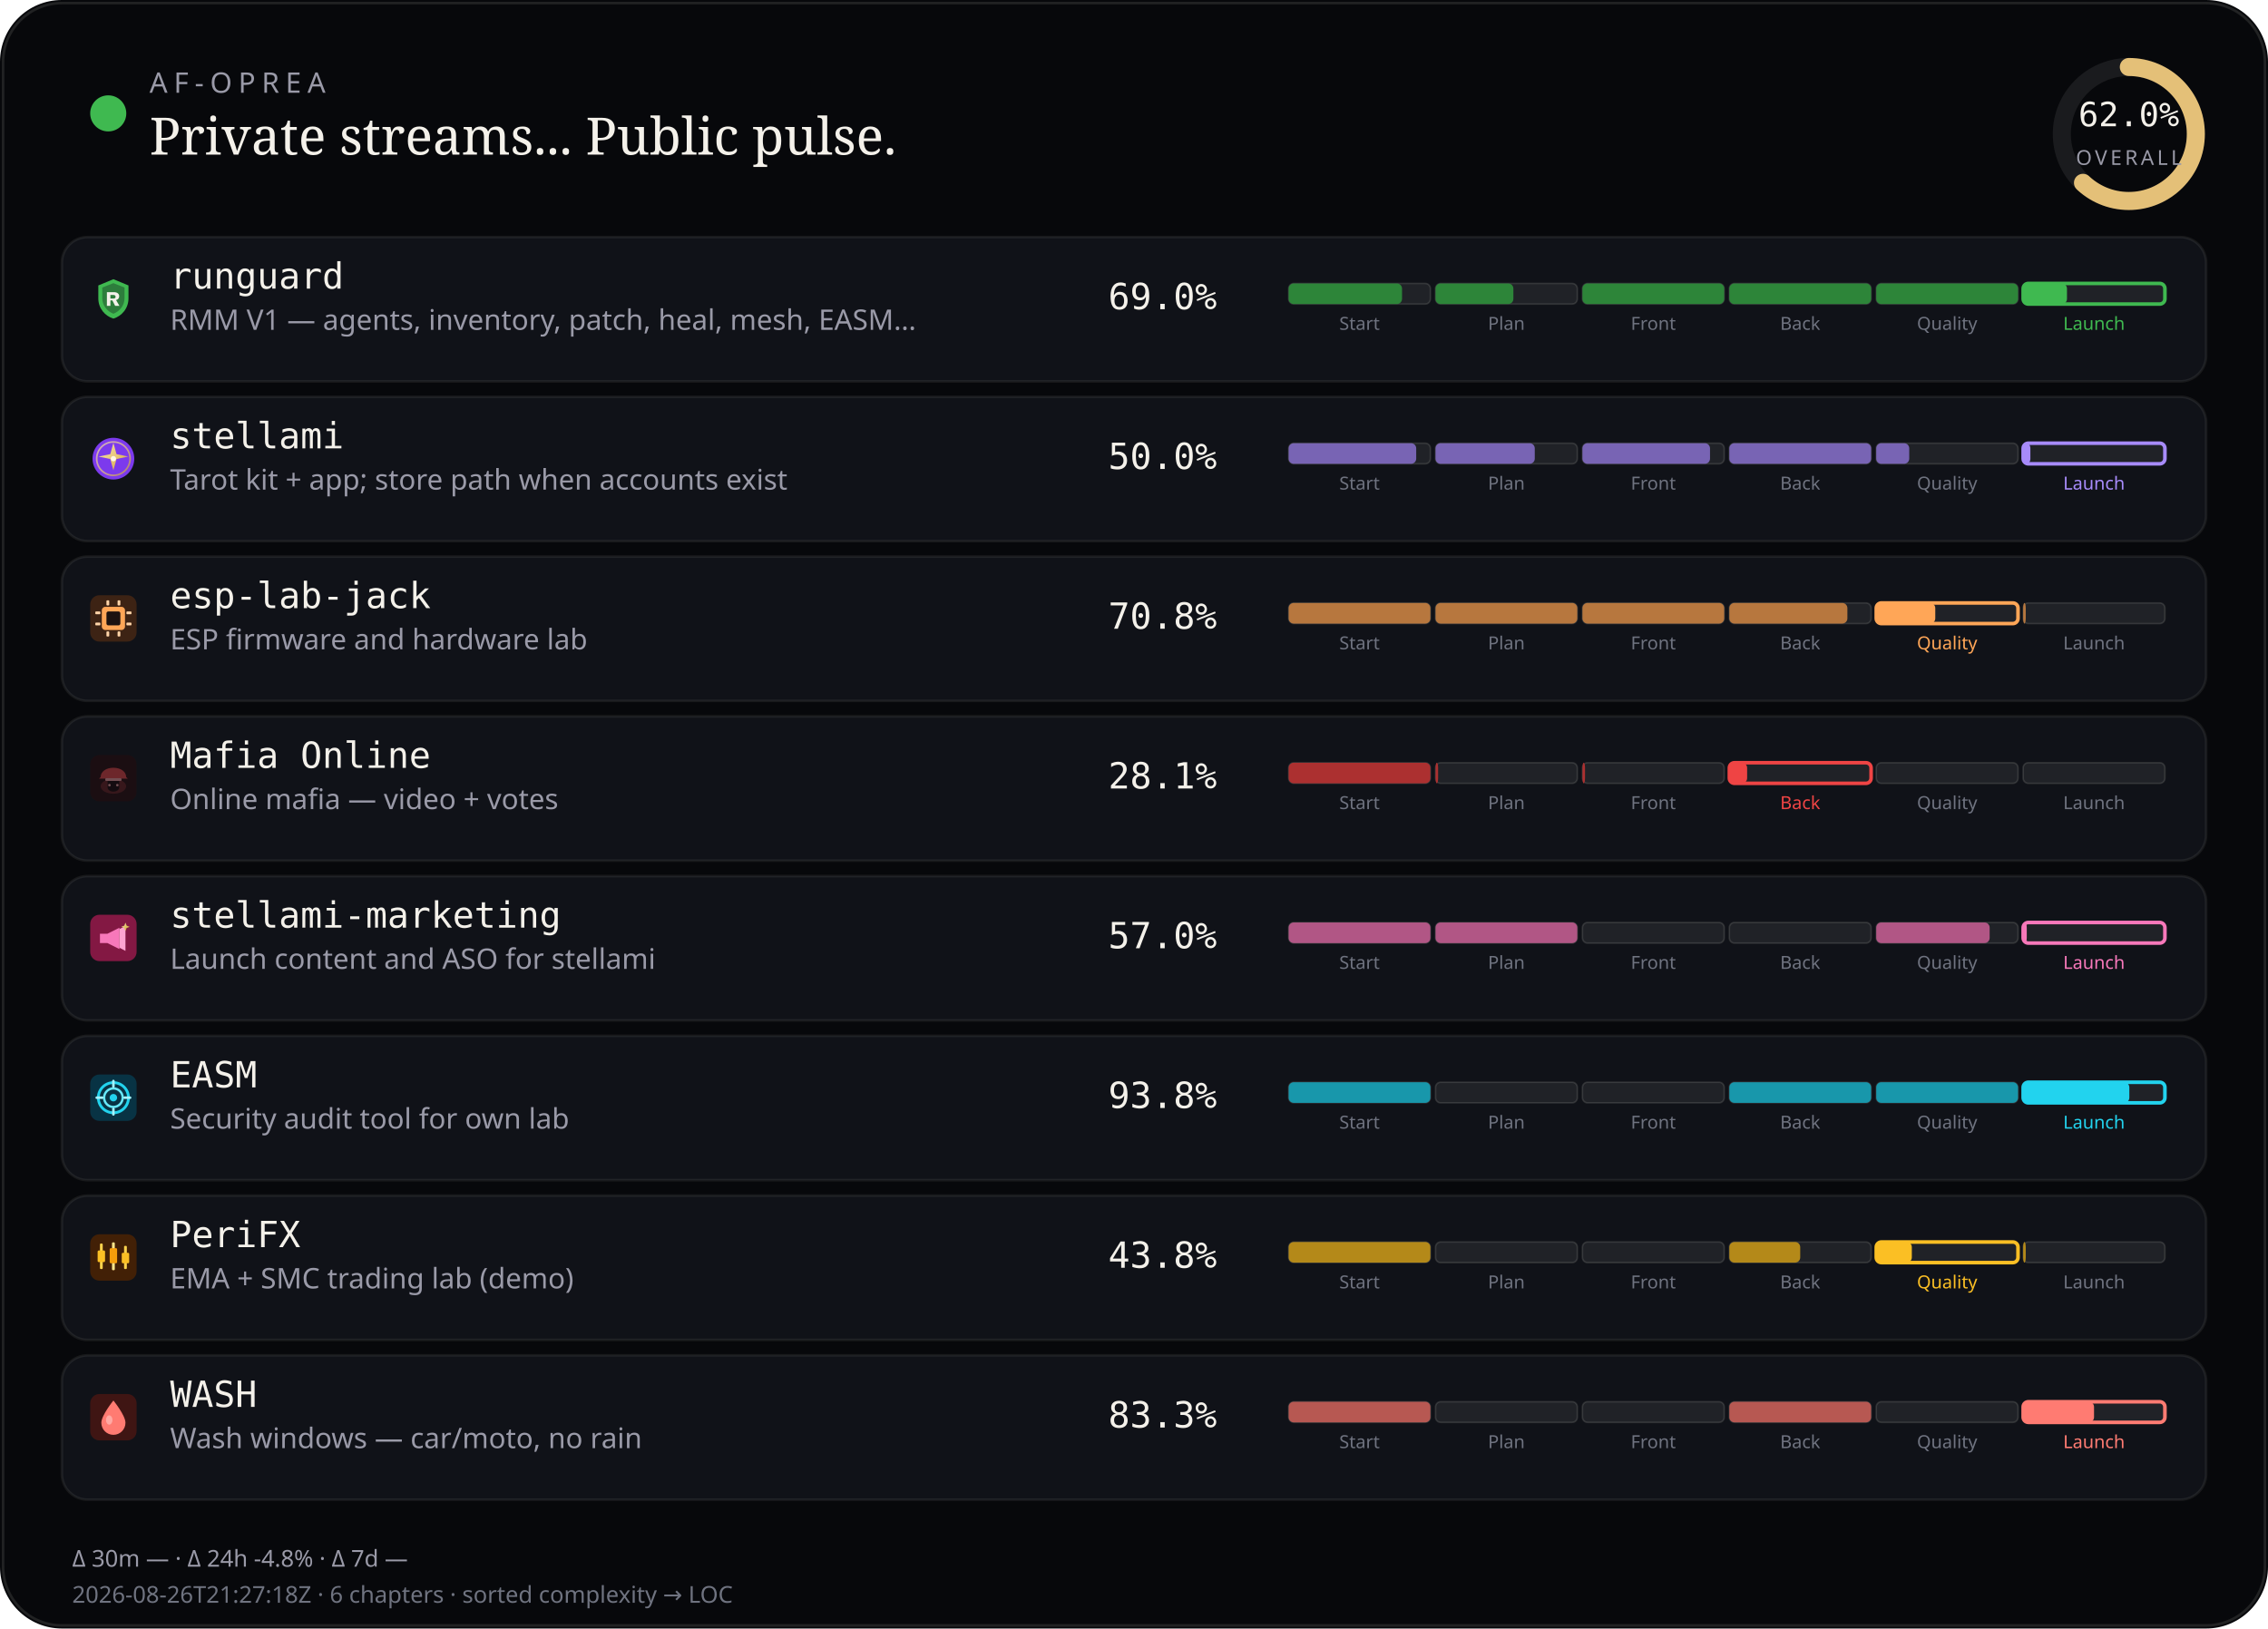
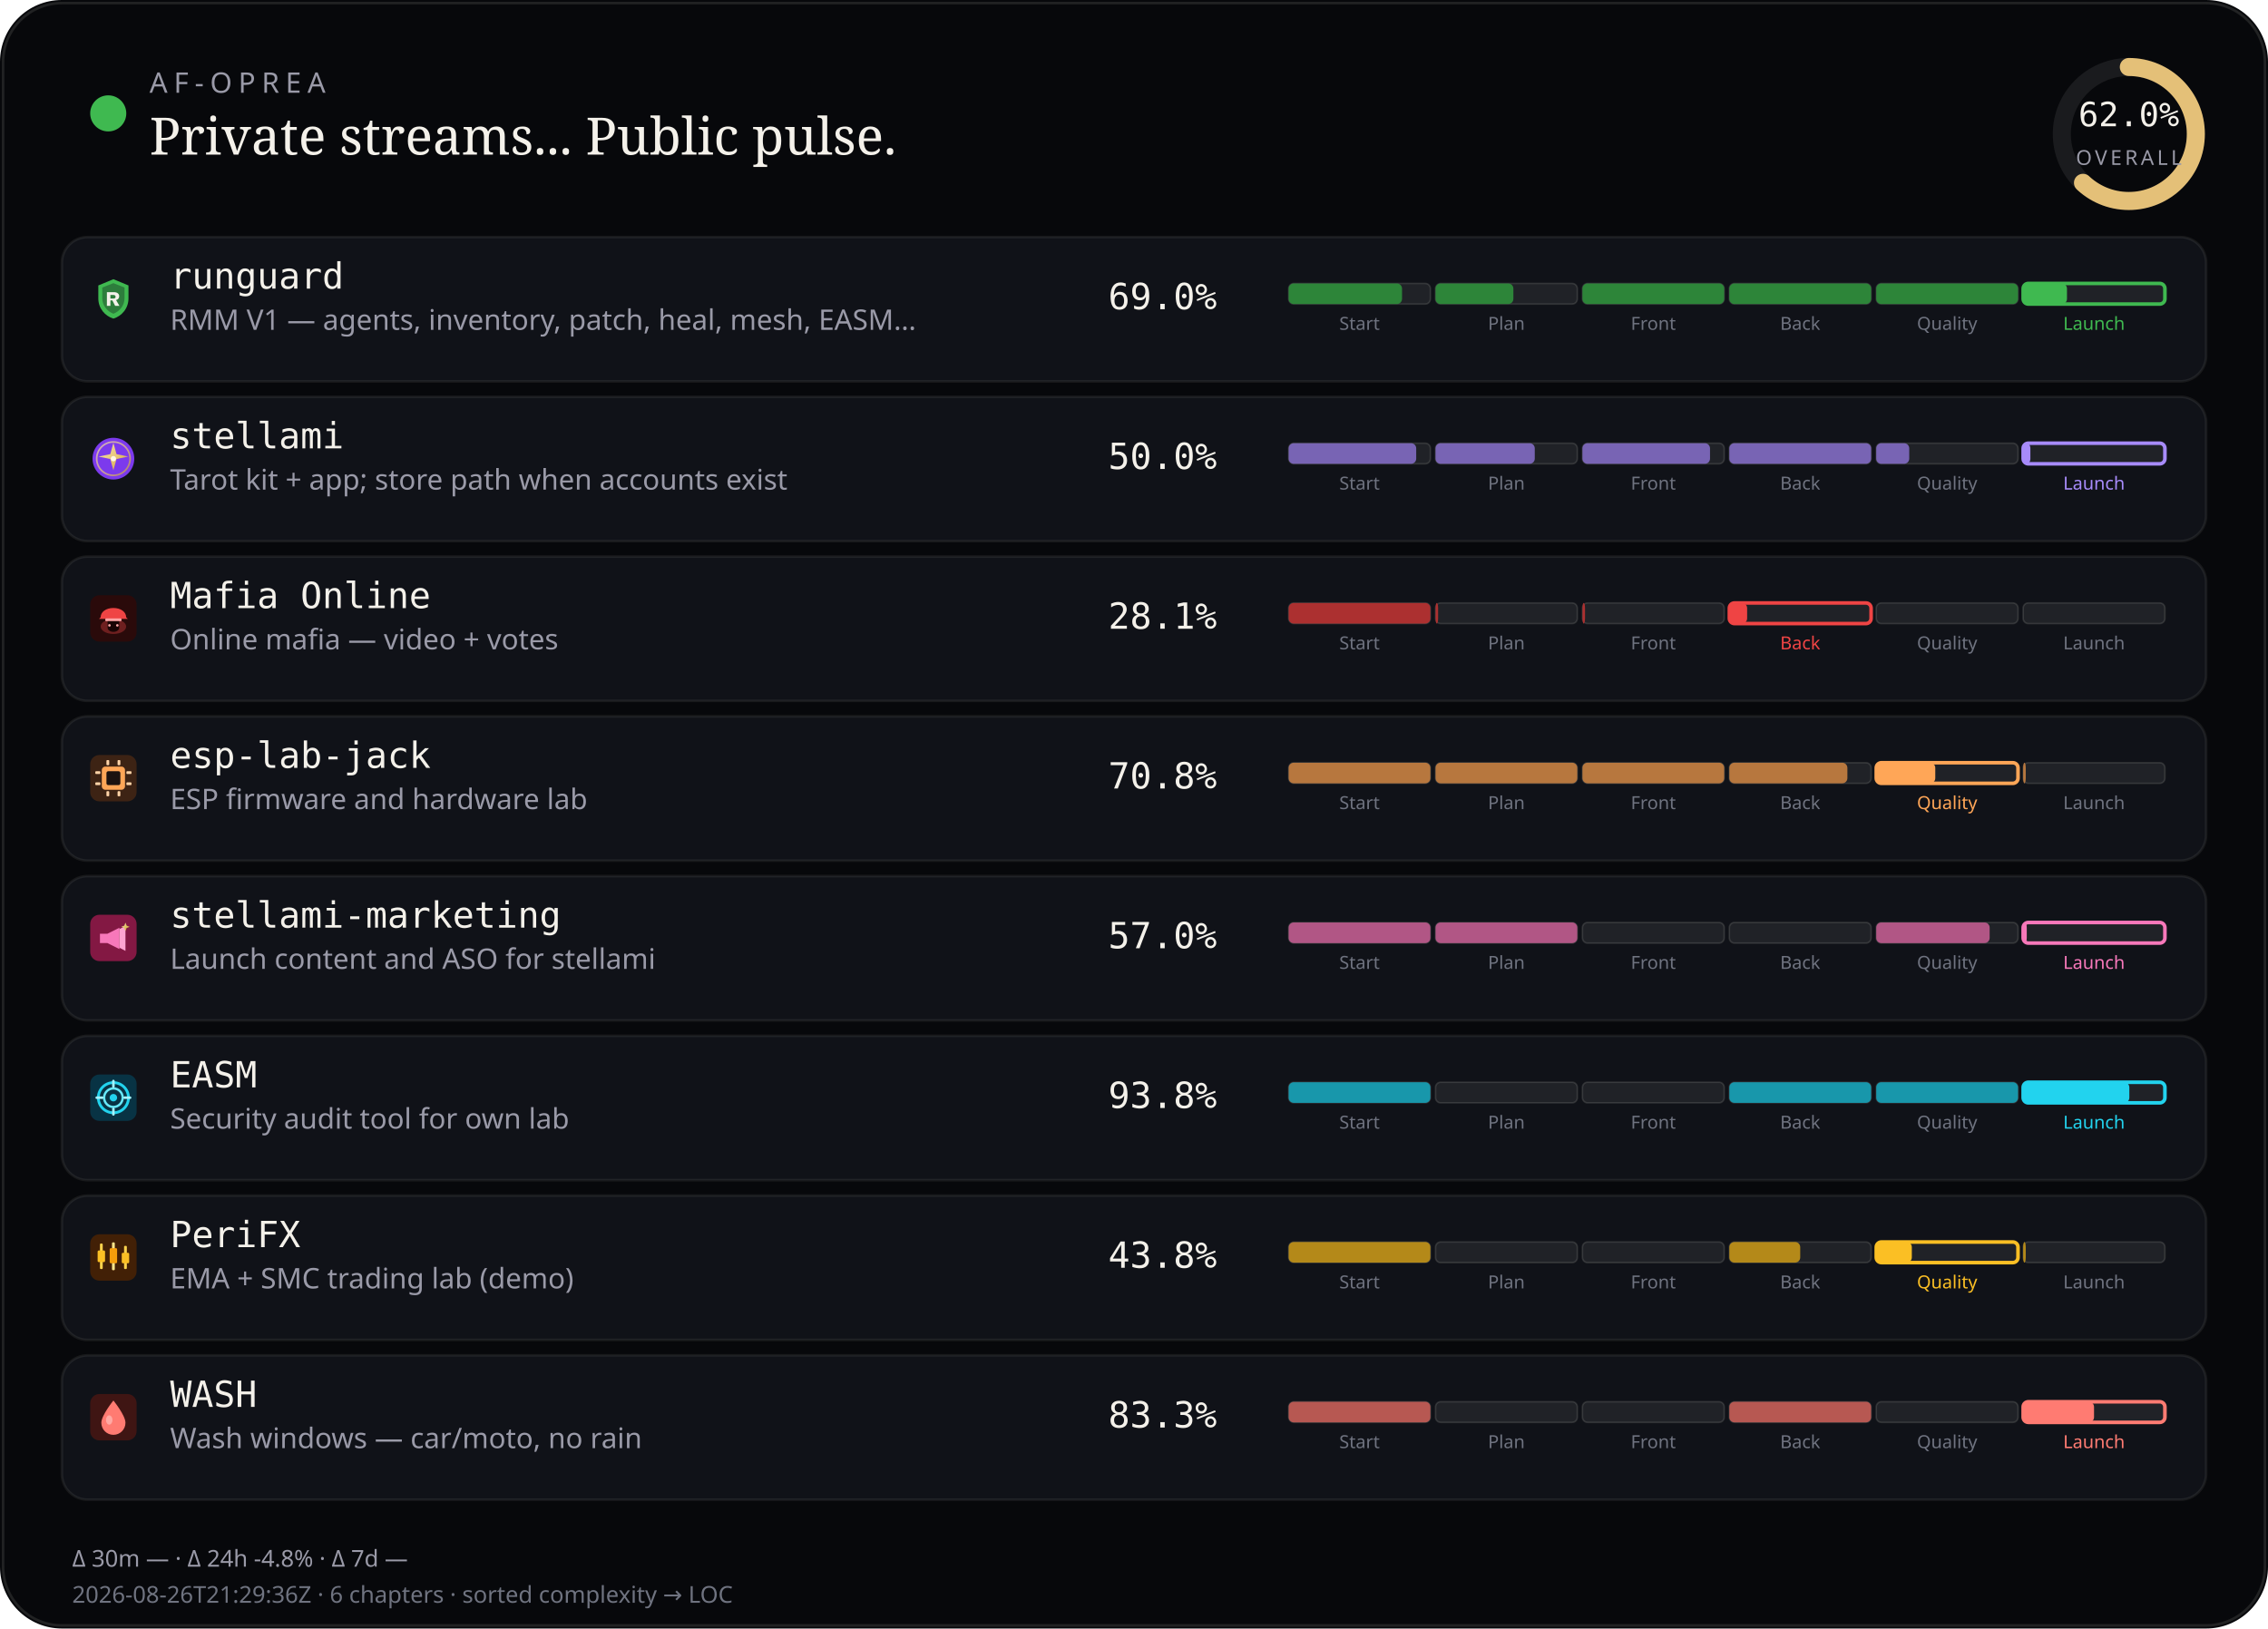
<svg xmlns="http://www.w3.org/2000/svg" viewBox="0 0 880 632" width="880" height="632" role="img" aria-label="AF-Oprea public work pulse">
  <rect width="880" height="632" rx="24" fill="#07080b" />
  <rect x="1.2" y="1.2" width="877.6" height="629.6" rx="22.8" fill="none" stroke="rgba(232,228,214,0.12)" />
  <circle cx="42" cy="44" r="7" fill="#3fb950" />
  <text x="58" y="36" fill="#9a9aa8" font-size="11" font-family="ui-sans-serif, system-ui, sans-serif" letter-spacing="2.4">AF-OPREA</text>
  <text x="58" y="60" fill="#f4f1ea" font-size="20" font-family="ui-serif, Georgia, serif">Private streams... Public pulse.</text>
  <g transform="translate(790,16)">
    <circle cx="36" cy="36" r="26" fill="none" stroke="rgba(255,255,255,0.08)" stroke-width="7" />
    <circle cx="36" cy="36" r="26" fill="none" stroke="#e4c078" stroke-width="7" stroke-linecap="round" stroke-dasharray="163.36" stroke-dashoffset="62.08" transform="rotate(-90 36 36)" />
    <text x="36" y="33" text-anchor="middle" fill="#f4f1ea" font-size="13" font-family="ui-monospace, monospace">62.0%</text>
    <text x="36" y="48" text-anchor="middle" fill="#9a9aa8" font-size="8" font-family="ui-sans-serif, system-ui, sans-serif" letter-spacing="1.2">OVERALL</text>
  </g>
  <rect x="24" y="92" width="832" height="56" rx="10" fill="#101218" stroke="rgba(232,228,214,0.08)" />
  <g id="stream_logo_runguard" class="stream_logo" data-stream="runguard" transform="translate(35.0,107.0) scale(0.9)" opacity="1.0">
    <path fill="#3fb950" d="M10 1.5 L16.5 4.2 V9.8 C16.5 14.1 13.6 17.4 10 18.5 C6.4 17.4 3.5 14.1 3.5 9.8 V4.2 Z" />
    <path fill="#0d1117" fill-opacity=".35" d="M10 3.2 L14.8 5.1 V9.7 C14.8 12.9 12.6 15.4 10 16.4 C7.4 15.4 5.2 12.9 5.2 9.7 V5.1 Z" />
    <path fill="#f4f1ea" d="M7.2 7.1h3.1c1.35 0 2.2.7 2.2 1.75 0 .85-.5 1.45-1.35 1.65L12.6 13h-1.85l-1.2-2.35H8.7V13H7.2V7.1zm1.5 1.2v1.55h1.35c.55 0 .9-.28.9-.75s-.35-.8-.9-.8H8.7z" />
  </g>
  <use class="stream_logo" data-stream="runguard" href="#stream_logo_runguard" x="35.0" y="107.0" width="18" height="18" opacity="0" />
  <text x="66" y="112" fill="#f4f1ea" font-size="14" font-family="ui-monospace, SFMono-Regular, monospace">runguard</text>
  <text x="66" y="128" fill="#9a9aa8" font-size="11" font-family="ui-sans-serif, system-ui, sans-serif">RMM V1 — agents, inventory, patch, heal, mesh, EASM…</text>
  <text x="430" y="120" fill="#f4f1ea" font-size="14" font-family="ui-monospace, SFMono-Regular, monospace">69.0%</text>
  <rect x="500.0" y="110.0" width="55.0" height="8.0" rx="2" fill="rgba(255,255,255,0.07)" stroke="rgba(232,228,214,0.14)" stroke-width="0.6" />
  <rect x="500.0" y="110.0" width="44.0" height="8.0" rx="2" fill="#2d8539" />
  <text x="527.5" y="128.0" text-anchor="middle" fill="#6f7380" font-size="7" font-family="ui-sans-serif, system-ui, sans-serif">Start</text>
  <rect x="557.0" y="110.0" width="55.0" height="8.0" rx="2" fill="rgba(255,255,255,0.07)" stroke="rgba(232,228,214,0.14)" stroke-width="0.6" />
  <rect x="557.0" y="110.0" width="30.2" height="8.0" rx="2" fill="#2d8539" />
  <text x="584.5" y="128.0" text-anchor="middle" fill="#6f7380" font-size="7" font-family="ui-sans-serif, system-ui, sans-serif">Plan</text>
  <rect x="614.0" y="110.0" width="55.0" height="8.0" rx="2" fill="rgba(255,255,255,0.07)" stroke="rgba(232,228,214,0.14)" stroke-width="0.6" />
  <rect x="614.0" y="110.0" width="55.0" height="8.0" rx="2" fill="#2d8539" />
  <text x="641.5" y="128.0" text-anchor="middle" fill="#6f7380" font-size="7" font-family="ui-sans-serif, system-ui, sans-serif">Front</text>
  <rect x="671.0" y="110.0" width="55.0" height="8.0" rx="2" fill="rgba(255,255,255,0.07)" stroke="rgba(232,228,214,0.14)" stroke-width="0.6" />
  <rect x="671.0" y="110.0" width="55.0" height="8.0" rx="2" fill="#2d8539" />
  <text x="698.5" y="128.0" text-anchor="middle" fill="#6f7380" font-size="7" font-family="ui-sans-serif, system-ui, sans-serif">Back</text>
  <rect x="728.0" y="110.0" width="55.0" height="8.0" rx="2" fill="rgba(255,255,255,0.07)" stroke="rgba(232,228,214,0.14)" stroke-width="0.6" />
  <rect x="728.0" y="110.0" width="55.0" height="8.0" rx="2" fill="#2d8539" />
  <text x="755.5" y="128.0" text-anchor="middle" fill="#6f7380" font-size="7" font-family="ui-sans-serif, system-ui, sans-serif">Quality</text>
  <rect x="785.0" y="110.0" width="55.0" height="8.0" rx="2" fill="rgba(255,255,255,0.07)" stroke="#3fb950" stroke-width="1.4" />
  <rect x="785.0" y="110.0" width="17.0" height="8.0" rx="2" fill="#3fb950" />
  <text x="812.5" y="128.0" text-anchor="middle" fill="#3fb950" font-size="7" font-family="ui-sans-serif, system-ui, sans-serif">Launch</text>
  <rect x="24" y="154" width="832" height="56" rx="10" fill="#101218" stroke="rgba(232,228,214,0.08)" />
  <g id="stream_logo_stellami" class="stream_logo" data-stream="stellami" transform="translate(35.0,169.0) scale(0.9)" opacity="1.0">
    <defs>
      <linearGradient id="stream_logo_stellami-stellami-gold" x1="0%" y1="0%" x2="100%" y2="100%">
        <stop offset="0%" stop-color="#f5e6a8" />
        <stop offset="55%" stop-color="#e8c57a" />
        <stop offset="100%" stop-color="#c9a227" />
      </linearGradient>
    </defs>
    <circle cx="10" cy="10" r="9" fill="#7c3aed" />
    <circle cx="10" cy="10" r="7.2" fill="none" stroke="url(#stream_logo_stellami-stellami-gold)" stroke-width="0.7" opacity=".7" />
    <path fill="url(#stream_logo_stellami-stellami-gold)" d="M10 3.2 L11.35 8.05 L16.4 9.1 L11.35 10.15 L10 15 L8.65 10.15 L3.6 9.1 L8.65 8.05 Z" />
    <circle cx="10" cy="10" r="1.15" fill="#fff8e8" />
  </g>
  <use class="stream_logo" data-stream="stellami" href="#stream_logo_stellami" x="35.0" y="169.0" width="18" height="18" opacity="0" />
  <text x="66" y="174" fill="#f4f1ea" font-size="14" font-family="ui-monospace, SFMono-Regular, monospace">stellami</text>
  <text x="66" y="190" fill="#9a9aa8" font-size="11" font-family="ui-sans-serif, system-ui, sans-serif">Tarot kit + app; store path when accounts exist</text>
  <text x="430" y="182" fill="#f4f1ea" font-size="14" font-family="ui-monospace, SFMono-Regular, monospace">50.0%</text>
  <rect x="500.0" y="172.0" width="55.0" height="8.0" rx="2" fill="rgba(255,255,255,0.07)" stroke="rgba(232,228,214,0.14)" stroke-width="0.6" />
  <rect x="500.0" y="172.0" width="49.5" height="8.0" rx="2" fill="#7864b4" />
  <text x="527.5" y="190.0" text-anchor="middle" fill="#6f7380" font-size="7" font-family="ui-sans-serif, system-ui, sans-serif">Start</text>
  <rect x="557.0" y="172.0" width="55.0" height="8.0" rx="2" fill="rgba(255,255,255,0.07)" stroke="rgba(232,228,214,0.14)" stroke-width="0.6" />
  <rect x="557.0" y="172.0" width="38.5" height="8.0" rx="2" fill="#7864b4" />
  <text x="584.5" y="190.0" text-anchor="middle" fill="#6f7380" font-size="7" font-family="ui-sans-serif, system-ui, sans-serif">Plan</text>
  <rect x="614.0" y="172.0" width="55.0" height="8.0" rx="2" fill="rgba(255,255,255,0.07)" stroke="rgba(232,228,214,0.14)" stroke-width="0.6" />
  <rect x="614.0" y="172.0" width="49.5" height="8.0" rx="2" fill="#7864b4" />
  <text x="641.5" y="190.0" text-anchor="middle" fill="#6f7380" font-size="7" font-family="ui-sans-serif, system-ui, sans-serif">Front</text>
  <rect x="671.0" y="172.0" width="55.0" height="8.0" rx="2" fill="rgba(255,255,255,0.07)" stroke="rgba(232,228,214,0.14)" stroke-width="0.6" />
  <rect x="671.0" y="172.0" width="55.0" height="8.0" rx="2" fill="#7864b4" />
  <text x="698.5" y="190.0" text-anchor="middle" fill="#6f7380" font-size="7" font-family="ui-sans-serif, system-ui, sans-serif">Back</text>
  <rect x="728.0" y="172.0" width="55.0" height="8.0" rx="2" fill="rgba(255,255,255,0.07)" stroke="rgba(232,228,214,0.14)" stroke-width="0.6" />
  <rect x="728.0" y="172.0" width="12.8" height="8.0" rx="2" fill="#7864b4" />
  <text x="755.5" y="190.0" text-anchor="middle" fill="#6f7380" font-size="7" font-family="ui-sans-serif, system-ui, sans-serif">Quality</text>
  <rect x="785.0" y="172.0" width="55.0" height="8.0" rx="2" fill="rgba(255,255,255,0.07)" stroke="#a78bfa" stroke-width="1.4" />
  <rect x="785.0" y="172.0" width="2.8" height="8.0" rx="2" fill="#a78bfa" />
  <text x="812.5" y="190.0" text-anchor="middle" fill="#a78bfa" font-size="7" font-family="ui-sans-serif, system-ui, sans-serif">Launch</text>
  <rect x="24" y="216" width="832" height="56" rx="10" fill="#101218" stroke="rgba(232,228,214,0.08)" />
-   <g id="stream_logo_esp-lab-jack" class="stream_logo" data-stream="esp-lab-jack" transform="translate(35.0,231.0) scale(0.9)" opacity="1.0">
+   <g id="stream_logo_mafia-online" class="stream_logo" data-stream="mafia-online" transform="translate(35.0,231.0) scale(0.9)" opacity="1.0">
+     <rect width="20" height="20" rx="4" fill="#2a0a0a" />
+     <ellipse cx="10" cy="13.5" rx="5.5" ry="3.2" fill="#ef4444" opacity=".35" />
+     <path fill="#ef4444" d="M4.5 9.5 C4.5 7.2 6.8 5.5 10 5.5 S15.5 7.2 15.5 9.5 L16.2 10.2 H3.8 Z" />
+     <rect x="6.5" y="10" width="7" height="1.2" rx="0.4" fill="#fca5a5" />
+     <path fill="#1a0505" d="M7.5 11.2 h5 v2.8 c0 1-1.1 1.8-2.5 1.8 s-2.5-.8-2.5-1.8 v-2.8z" />
+     <circle cx="8.3" cy="13" r="0.55" fill="#fca5a5" />
+     <circle cx="11.7" cy="13" r="0.55" fill="#fca5a5" />
+   </g>
+   <use class="stream_logo" data-stream="mafia-online" href="#stream_logo_mafia-online" x="35.0" y="231.0" width="18" height="18" opacity="0" />
+   <text x="66" y="236" fill="#f4f1ea" font-size="14" font-family="ui-monospace, SFMono-Regular, monospace">Mafia Online</text>
+   <text x="66" y="252" fill="#9a9aa8" font-size="11" font-family="ui-sans-serif, system-ui, sans-serif">Online mafia — video + votes</text>
+   <text x="430" y="244" fill="#f4f1ea" font-size="14" font-family="ui-monospace, SFMono-Regular, monospace">28.1%</text>
+   <rect x="500.0" y="234.0" width="55.0" height="8.0" rx="2" fill="rgba(255,255,255,0.07)" stroke="rgba(232,228,214,0.14)" stroke-width="0.6" />
+   <rect x="500.0" y="234.0" width="55.0" height="8.0" rx="2" fill="#ac3030" />
+   <text x="527.5" y="252.0" text-anchor="middle" fill="#6f7380" font-size="7" font-family="ui-sans-serif, system-ui, sans-serif">Start</text>
+   <rect x="557.0" y="234.0" width="55.0" height="8.0" rx="2" fill="rgba(255,255,255,0.07)" stroke="rgba(232,228,214,0.14)" stroke-width="0.6" />
+   <rect x="557.0" y="234.0" width="1.0" height="8.0" rx="2" fill="#ac3030" />
+   <text x="584.5" y="252.0" text-anchor="middle" fill="#6f7380" font-size="7" font-family="ui-sans-serif, system-ui, sans-serif">Plan</text>
+   <rect x="614.0" y="234.0" width="55.0" height="8.0" rx="2" fill="rgba(255,255,255,0.07)" stroke="rgba(232,228,214,0.14)" stroke-width="0.6" />
+   <rect x="614.0" y="234.0" width="1.0" height="8.0" rx="2" fill="#ac3030" />
+   <text x="641.5" y="252.0" text-anchor="middle" fill="#6f7380" font-size="7" font-family="ui-sans-serif, system-ui, sans-serif">Front</text>
+   <rect x="671.0" y="234.0" width="55.0" height="8.0" rx="2" fill="rgba(255,255,255,0.07)" stroke="#ef4444" stroke-width="1.4" />
+   <rect x="671.0" y="234.0" width="6.9" height="8.0" rx="2" fill="#ef4444" />
+   <text x="698.5" y="252.0" text-anchor="middle" fill="#ef4444" font-size="7" font-family="ui-sans-serif, system-ui, sans-serif">Back</text>
+   <rect x="728.0" y="234.0" width="55.0" height="8.0" rx="2" fill="rgba(255,255,255,0.07)" stroke="rgba(232,228,214,0.14)" stroke-width="0.6" />
+   <text x="755.5" y="252.0" text-anchor="middle" fill="#6f7380" font-size="7" font-family="ui-sans-serif, system-ui, sans-serif">Quality</text>
+   <rect x="785.0" y="234.0" width="55.0" height="8.0" rx="2" fill="rgba(255,255,255,0.07)" stroke="rgba(232,228,214,0.14)" stroke-width="0.6" />
+   <text x="812.5" y="252.0" text-anchor="middle" fill="#6f7380" font-size="7" font-family="ui-sans-serif, system-ui, sans-serif">Launch</text>
+   <rect x="24" y="278" width="832" height="56" rx="10" fill="#101218" stroke="rgba(232,228,214,0.08)" />
+   <g id="stream_logo_esp-lab-jack" class="stream_logo" data-stream="esp-lab-jack" transform="translate(35.0,293.0) scale(0.9)" opacity="1.0">
    <rect width="20" height="20" rx="4" fill="#3d2314" />
    <rect x="5" y="5" width="10" height="10" rx="1.5" fill="#ffa657" />
    <rect x="7" y="7" width="6" height="6" rx="0.8" fill="#1c1210" />
    <rect x="2.2" y="7" width="2.2" height="1.2" rx="0.3" fill="#ffd4a8" />
    <rect x="2.2" y="11.8" width="2.2" height="1.2" rx="0.3" fill="#ffd4a8" />
    <rect x="15.6" y="7" width="2.2" height="1.2" rx="0.3" fill="#ffd4a8" />
    <rect x="15.6" y="11.8" width="2.2" height="1.2" rx="0.3" fill="#ffd4a8" />
    <rect x="7" y="2.2" width="1.2" height="2.2" rx="0.3" fill="#ffd4a8" />
    <rect x="11.8" y="2.2" width="1.2" height="2.2" rx="0.3" fill="#ffd4a8" />
    <rect x="7" y="15.6" width="1.2" height="2.2" rx="0.3" fill="#ffd4a8" />
    <rect x="11.8" y="15.6" width="1.2" height="2.2" rx="0.3" fill="#ffd4a8" />
  </g>
-   <use class="stream_logo" data-stream="esp-lab-jack" href="#stream_logo_esp-lab-jack" x="35.0" y="231.0" width="18" height="18" opacity="0" />
-   <text x="66" y="236" fill="#f4f1ea" font-size="14" font-family="ui-monospace, SFMono-Regular, monospace">esp-lab-jack</text>
-   <text x="66" y="252" fill="#9a9aa8" font-size="11" font-family="ui-sans-serif, system-ui, sans-serif">ESP firmware and hardware lab</text>
-   <text x="430" y="244" fill="#f4f1ea" font-size="14" font-family="ui-monospace, SFMono-Regular, monospace">70.8%</text>
-   <rect x="500.0" y="234.0" width="55.0" height="8.0" rx="2" fill="rgba(255,255,255,0.07)" stroke="rgba(232,228,214,0.14)" stroke-width="0.6" />
-   <rect x="500.0" y="234.0" width="55.0" height="8.0" rx="2" fill="#b7773e" />
-   <text x="527.5" y="252.0" text-anchor="middle" fill="#6f7380" font-size="7" font-family="ui-sans-serif, system-ui, sans-serif">Start</text>
-   <rect x="557.0" y="234.0" width="55.0" height="8.0" rx="2" fill="rgba(255,255,255,0.07)" stroke="rgba(232,228,214,0.14)" stroke-width="0.6" />
-   <rect x="557.0" y="234.0" width="55.0" height="8.0" rx="2" fill="#b7773e" />
-   <text x="584.5" y="252.0" text-anchor="middle" fill="#6f7380" font-size="7" font-family="ui-sans-serif, system-ui, sans-serif">Plan</text>
-   <rect x="614.0" y="234.0" width="55.0" height="8.0" rx="2" fill="rgba(255,255,255,0.07)" stroke="rgba(232,228,214,0.14)" stroke-width="0.6" />
-   <rect x="614.0" y="234.0" width="55.0" height="8.0" rx="2" fill="#b7773e" />
-   <text x="641.5" y="252.0" text-anchor="middle" fill="#6f7380" font-size="7" font-family="ui-sans-serif, system-ui, sans-serif">Front</text>
-   <rect x="671.0" y="234.0" width="55.0" height="8.0" rx="2" fill="rgba(255,255,255,0.07)" stroke="rgba(232,228,214,0.14)" stroke-width="0.6" />
-   <rect x="671.0" y="234.0" width="45.8" height="8.0" rx="2" fill="#b7773e" />
-   <text x="698.5" y="252.0" text-anchor="middle" fill="#6f7380" font-size="7" font-family="ui-sans-serif, system-ui, sans-serif">Back</text>
-   <rect x="728.0" y="234.0" width="55.0" height="8.0" rx="2" fill="rgba(255,255,255,0.07)" stroke="#ffa657" stroke-width="1.4" />
-   <rect x="728.0" y="234.0" width="22.9" height="8.0" rx="2" fill="#ffa657" />
-   <text x="755.5" y="252.0" text-anchor="middle" fill="#ffa657" font-size="7" font-family="ui-sans-serif, system-ui, sans-serif">Quality</text>
-   <rect x="785.0" y="234.0" width="55.0" height="8.0" rx="2" fill="rgba(255,255,255,0.07)" stroke="rgba(232,228,214,0.14)" stroke-width="0.6" />
-   <rect x="785.0" y="234.0" width="1.0" height="8.0" rx="2" fill="#b7773e" />
-   <text x="812.5" y="252.0" text-anchor="middle" fill="#6f7380" font-size="7" font-family="ui-sans-serif, system-ui, sans-serif">Launch</text>
-   <rect x="24" y="278" width="832" height="56" rx="10" fill="#101218" stroke="rgba(232,228,214,0.08)" />
-   <g id="stream_logo_mafia-online" class="stream_logo" data-stream="mafia-online" transform="translate(35.0,293.0) scale(0.9)" opacity="0.42">
-     <rect width="20" height="20" rx="4" fill="#2a0a0a" />
-     <ellipse cx="10" cy="13.5" rx="5.5" ry="3.2" fill="#ef4444" opacity=".35" />
-     <path fill="#ef4444" d="M4.5 9.5 C4.5 7.2 6.8 5.5 10 5.5 S15.5 7.2 15.5 9.5 L16.2 10.2 H3.8 Z" />
-     <rect x="6.5" y="10" width="7" height="1.2" rx="0.4" fill="#fca5a5" />
-     <path fill="#1a0505" d="M7.5 11.2 h5 v2.8 c0 1-1.1 1.8-2.5 1.8 s-2.5-.8-2.5-1.8 v-2.8z" />
-     <circle cx="8.3" cy="13" r="0.55" fill="#fca5a5" />
-     <circle cx="11.7" cy="13" r="0.55" fill="#fca5a5" />
-   </g>
-   <use class="stream_logo" data-stream="mafia-online" href="#stream_logo_mafia-online" x="35.0" y="293.0" width="18" height="18" opacity="0" />
-   <text x="66" y="298" fill="#f4f1ea" font-size="14" font-family="ui-monospace, SFMono-Regular, monospace">Mafia Online</text>
-   <text x="66" y="314" fill="#9a9aa8" font-size="11" font-family="ui-sans-serif, system-ui, sans-serif">Online mafia — video + votes</text>
-   <text x="430" y="306" fill="#f4f1ea" font-size="14" font-family="ui-monospace, SFMono-Regular, monospace">28.1%</text>
+   <use class="stream_logo" data-stream="esp-lab-jack" href="#stream_logo_esp-lab-jack" x="35.0" y="293.0" width="18" height="18" opacity="0" />
+   <text x="66" y="298" fill="#f4f1ea" font-size="14" font-family="ui-monospace, SFMono-Regular, monospace">esp-lab-jack</text>
+   <text x="66" y="314" fill="#9a9aa8" font-size="11" font-family="ui-sans-serif, system-ui, sans-serif">ESP firmware and hardware lab</text>
+   <text x="430" y="306" fill="#f4f1ea" font-size="14" font-family="ui-monospace, SFMono-Regular, monospace">70.8%</text>
  <rect x="500.0" y="296.0" width="55.0" height="8.0" rx="2" fill="rgba(255,255,255,0.07)" stroke="rgba(232,228,214,0.14)" stroke-width="0.6" />
-   <rect x="500.0" y="296.0" width="55.0" height="8.0" rx="2" fill="#ac3030" />
+   <rect x="500.0" y="296.0" width="55.0" height="8.0" rx="2" fill="#b7773e" />
  <text x="527.5" y="314.0" text-anchor="middle" fill="#6f7380" font-size="7" font-family="ui-sans-serif, system-ui, sans-serif">Start</text>
  <rect x="557.0" y="296.0" width="55.0" height="8.0" rx="2" fill="rgba(255,255,255,0.07)" stroke="rgba(232,228,214,0.14)" stroke-width="0.6" />
-   <rect x="557.0" y="296.0" width="1.0" height="8.0" rx="2" fill="#ac3030" />
+   <rect x="557.0" y="296.0" width="55.0" height="8.0" rx="2" fill="#b7773e" />
  <text x="584.5" y="314.0" text-anchor="middle" fill="#6f7380" font-size="7" font-family="ui-sans-serif, system-ui, sans-serif">Plan</text>
  <rect x="614.0" y="296.0" width="55.0" height="8.0" rx="2" fill="rgba(255,255,255,0.07)" stroke="rgba(232,228,214,0.14)" stroke-width="0.6" />
-   <rect x="614.0" y="296.0" width="1.0" height="8.0" rx="2" fill="#ac3030" />
+   <rect x="614.0" y="296.0" width="55.0" height="8.0" rx="2" fill="#b7773e" />
  <text x="641.5" y="314.0" text-anchor="middle" fill="#6f7380" font-size="7" font-family="ui-sans-serif, system-ui, sans-serif">Front</text>
-   <rect x="671.0" y="296.0" width="55.0" height="8.0" rx="2" fill="rgba(255,255,255,0.07)" stroke="#ef4444" stroke-width="1.4" />
-   <rect x="671.0" y="296.0" width="6.9" height="8.0" rx="2" fill="#ef4444" />
-   <text x="698.5" y="314.0" text-anchor="middle" fill="#ef4444" font-size="7" font-family="ui-sans-serif, system-ui, sans-serif">Back</text>
-   <rect x="728.0" y="296.0" width="55.0" height="8.0" rx="2" fill="rgba(255,255,255,0.07)" stroke="rgba(232,228,214,0.14)" stroke-width="0.6" />
-   <text x="755.5" y="314.0" text-anchor="middle" fill="#6f7380" font-size="7" font-family="ui-sans-serif, system-ui, sans-serif">Quality</text>
+   <rect x="671.0" y="296.0" width="55.0" height="8.0" rx="2" fill="rgba(255,255,255,0.07)" stroke="rgba(232,228,214,0.14)" stroke-width="0.6" />
+   <rect x="671.0" y="296.0" width="45.8" height="8.0" rx="2" fill="#b7773e" />
+   <text x="698.5" y="314.0" text-anchor="middle" fill="#6f7380" font-size="7" font-family="ui-sans-serif, system-ui, sans-serif">Back</text>
+   <rect x="728.0" y="296.0" width="55.0" height="8.0" rx="2" fill="rgba(255,255,255,0.07)" stroke="#ffa657" stroke-width="1.4" />
+   <rect x="728.0" y="296.0" width="22.9" height="8.0" rx="2" fill="#ffa657" />
+   <text x="755.5" y="314.0" text-anchor="middle" fill="#ffa657" font-size="7" font-family="ui-sans-serif, system-ui, sans-serif">Quality</text>
  <rect x="785.0" y="296.0" width="55.0" height="8.0" rx="2" fill="rgba(255,255,255,0.07)" stroke="rgba(232,228,214,0.14)" stroke-width="0.6" />
+   <rect x="785.0" y="296.0" width="1.0" height="8.0" rx="2" fill="#b7773e" />
  <text x="812.5" y="314.0" text-anchor="middle" fill="#6f7380" font-size="7" font-family="ui-sans-serif, system-ui, sans-serif">Launch</text>
  <rect x="24" y="340" width="832" height="56" rx="10" fill="#101218" stroke="rgba(232,228,214,0.08)" />
  <g id="stream_logo_stellami-marketing" class="stream_logo" data-stream="stellami-marketing" transform="translate(35.0,355.0) scale(0.9)" opacity="1.0">
    <defs>
      <linearGradient id="stream_logo_stellami-marketing-smkt-gold" x1="0%" y1="0%" x2="100%" y2="100%">
        <stop offset="0%" stop-color="#f5e6a8" />
        <stop offset="100%" stop-color="#c9a227" />
      </linearGradient>
    </defs>
    <rect width="20" height="20" rx="4" fill="#831843" />
    <path fill="#f778ba" d="M4.2 8.2h3.2l5.2-2.6v9.2l-5.2-2.6H4.2z" />
    <path fill="#fda4d0" d="M12.6 6.2l2.6-1.4v10.8l-2.6-1.4z" />
    <path fill="url(#stream_logo_stellami-marketing-smkt-gold)" d="M15.2 3.4 L15.7 4.7 L17 5.2 L15.7 5.7 L15.2 7 L14.7 5.7 L13.4 5.2 L14.7 4.7 Z" />
  </g>
  <use class="stream_logo" data-stream="stellami-marketing" href="#stream_logo_stellami-marketing" x="35.0" y="355.0" width="18" height="18" opacity="0" />
  <text x="66" y="360" fill="#f4f1ea" font-size="14" font-family="ui-monospace, SFMono-Regular, monospace">stellami-marketing</text>
  <text x="66" y="376" fill="#9a9aa8" font-size="11" font-family="ui-sans-serif, system-ui, sans-serif">Launch content and ASO for stellami</text>
  <text x="430" y="368" fill="#f4f1ea" font-size="14" font-family="ui-monospace, SFMono-Regular, monospace">57.0%</text>
  <rect x="500.0" y="358.0" width="55.0" height="8.0" rx="2" fill="rgba(255,255,255,0.07)" stroke="rgba(232,228,214,0.14)" stroke-width="0.6" />
  <rect x="500.0" y="358.0" width="55.0" height="8.0" rx="2" fill="#b15685" />
  <text x="527.5" y="376.0" text-anchor="middle" fill="#6f7380" font-size="7" font-family="ui-sans-serif, system-ui, sans-serif">Start</text>
  <rect x="557.0" y="358.0" width="55.0" height="8.0" rx="2" fill="rgba(255,255,255,0.07)" stroke="rgba(232,228,214,0.14)" stroke-width="0.6" />
  <rect x="557.0" y="358.0" width="55.0" height="8.0" rx="2" fill="#b15685" />
  <text x="584.5" y="376.0" text-anchor="middle" fill="#6f7380" font-size="7" font-family="ui-sans-serif, system-ui, sans-serif">Plan</text>
  <rect x="614.0" y="358.0" width="55.0" height="8.0" rx="2" fill="rgba(255,255,255,0.07)" stroke="rgba(232,228,214,0.14)" stroke-width="0.6" />
  <text x="641.5" y="376.0" text-anchor="middle" fill="#6f7380" font-size="7" font-family="ui-sans-serif, system-ui, sans-serif">Front</text>
  <rect x="671.0" y="358.0" width="55.0" height="8.0" rx="2" fill="rgba(255,255,255,0.07)" stroke="rgba(232,228,214,0.14)" stroke-width="0.6" />
  <text x="698.5" y="376.0" text-anchor="middle" fill="#6f7380" font-size="7" font-family="ui-sans-serif, system-ui, sans-serif">Back</text>
  <rect x="728.0" y="358.0" width="55.0" height="8.0" rx="2" fill="rgba(255,255,255,0.07)" stroke="rgba(232,228,214,0.14)" stroke-width="0.6" />
  <rect x="728.0" y="358.0" width="44.0" height="8.0" rx="2" fill="#b15685" />
  <text x="755.5" y="376.0" text-anchor="middle" fill="#6f7380" font-size="7" font-family="ui-sans-serif, system-ui, sans-serif">Quality</text>
  <rect x="785.0" y="358.0" width="55.0" height="8.0" rx="2" fill="rgba(255,255,255,0.07)" stroke="#f778ba" stroke-width="1.4" />
  <rect x="785.0" y="358.0" width="1.4" height="8.0" rx="2" fill="#f778ba" />
  <text x="812.5" y="376.0" text-anchor="middle" fill="#f778ba" font-size="7" font-family="ui-sans-serif, system-ui, sans-serif">Launch</text>
  <rect x="24" y="402" width="832" height="56" rx="10" fill="#101218" stroke="rgba(232,228,214,0.08)" />
  <g id="stream_logo_easm" class="stream_logo" data-stream="easm" transform="translate(35.0,417.0) scale(0.9)" opacity="1.0">
    <rect width="20" height="20" rx="4" fill="#083344" />
    <circle cx="10" cy="10" r="6.5" fill="none" stroke="#22d3ee" stroke-width="1.2" />
    <circle cx="10" cy="10" r="4" fill="none" stroke="#67e8f9" stroke-width="1" />
    <circle cx="10" cy="10" r="1.6" fill="#22d3ee" />
    <path d="M10 2.8 V5.2 M10 14.8 V17.2 M2.8 10 H5.2 M14.8 10 H17.2" stroke="#a5f3fc" stroke-width="1.1" stroke-linecap="round" />
  </g>
  <use class="stream_logo" data-stream="easm" href="#stream_logo_easm" x="35.0" y="417.0" width="18" height="18" opacity="0" />
  <text x="66" y="422" fill="#f4f1ea" font-size="14" font-family="ui-monospace, SFMono-Regular, monospace">EASM</text>
  <text x="66" y="438" fill="#9a9aa8" font-size="11" font-family="ui-sans-serif, system-ui, sans-serif">Security audit tool for own lab</text>
  <text x="430" y="430" fill="#f4f1ea" font-size="14" font-family="ui-monospace, SFMono-Regular, monospace">93.8%</text>
  <rect x="500.0" y="420.0" width="55.0" height="8.0" rx="2" fill="rgba(255,255,255,0.07)" stroke="rgba(232,228,214,0.14)" stroke-width="0.6" />
  <rect x="500.0" y="420.0" width="55.0" height="8.0" rx="2" fill="#1897ab" />
  <text x="527.5" y="438.0" text-anchor="middle" fill="#6f7380" font-size="7" font-family="ui-sans-serif, system-ui, sans-serif">Start</text>
  <rect x="557.0" y="420.0" width="55.0" height="8.0" rx="2" fill="rgba(255,255,255,0.07)" stroke="rgba(232,228,214,0.14)" stroke-width="0.6" />
  <text x="584.5" y="438.0" text-anchor="middle" fill="#6f7380" font-size="7" font-family="ui-sans-serif, system-ui, sans-serif">Plan</text>
  <rect x="614.0" y="420.0" width="55.0" height="8.0" rx="2" fill="rgba(255,255,255,0.07)" stroke="rgba(232,228,214,0.14)" stroke-width="0.6" />
  <text x="641.5" y="438.0" text-anchor="middle" fill="#6f7380" font-size="7" font-family="ui-sans-serif, system-ui, sans-serif">Front</text>
  <rect x="671.0" y="420.0" width="55.0" height="8.0" rx="2" fill="rgba(255,255,255,0.07)" stroke="rgba(232,228,214,0.14)" stroke-width="0.6" />
  <rect x="671.0" y="420.0" width="55.0" height="8.0" rx="2" fill="#1897ab" />
  <text x="698.5" y="438.0" text-anchor="middle" fill="#6f7380" font-size="7" font-family="ui-sans-serif, system-ui, sans-serif">Back</text>
  <rect x="728.0" y="420.0" width="55.0" height="8.0" rx="2" fill="rgba(255,255,255,0.07)" stroke="rgba(232,228,214,0.14)" stroke-width="0.6" />
  <rect x="728.0" y="420.0" width="55.0" height="8.0" rx="2" fill="#1897ab" />
  <text x="755.5" y="438.0" text-anchor="middle" fill="#6f7380" font-size="7" font-family="ui-sans-serif, system-ui, sans-serif">Quality</text>
  <rect x="785.0" y="420.0" width="55.0" height="8.0" rx="2" fill="rgba(255,255,255,0.07)" stroke="#22d3ee" stroke-width="1.4" />
  <rect x="785.0" y="420.0" width="41.2" height="8.0" rx="2" fill="#22d3ee" />
  <text x="812.5" y="438.0" text-anchor="middle" fill="#22d3ee" font-size="7" font-family="ui-sans-serif, system-ui, sans-serif">Launch</text>
  <rect x="24" y="464" width="832" height="56" rx="10" fill="#101218" stroke="rgba(232,228,214,0.08)" />
  <g id="stream_logo_peri" class="stream_logo" data-stream="peri" transform="translate(35.0,479.0) scale(0.9)" opacity="1.0">
    <rect width="20" height="20" rx="4" fill="#422006" />
    <rect x="4.2" y="4" width="1.2" height="11" rx="0.4" fill="#fcd34d" />
    <rect x="3.2" y="7" width="3.2" height="5" rx="0.5" fill="#fbbf24" />
    <rect x="9.4" y="3.5" width="1.2" height="12" rx="0.4" fill="#fde68a" />
    <rect x="8.4" y="6" width="3.2" height="6.5" rx="0.5" fill="#f59e0b" />
    <rect x="14.6" y="5" width="1.2" height="10" rx="0.4" fill="#fcd34d" />
    <rect x="13.6" y="8" width="3.2" height="4.5" rx="0.5" fill="#fbbf24" />
  </g>
  <use class="stream_logo" data-stream="peri" href="#stream_logo_peri" x="35.0" y="479.0" width="18" height="18" opacity="0" />
  <text x="66" y="484" fill="#f4f1ea" font-size="14" font-family="ui-monospace, SFMono-Regular, monospace">PeriFX</text>
  <text x="66" y="500" fill="#9a9aa8" font-size="11" font-family="ui-sans-serif, system-ui, sans-serif">EMA + SMC trading lab (demo)</text>
  <text x="430" y="492" fill="#f4f1ea" font-size="14" font-family="ui-monospace, SFMono-Regular, monospace">43.8%</text>
  <rect x="500.0" y="482.0" width="55.0" height="8.0" rx="2" fill="rgba(255,255,255,0.07)" stroke="rgba(232,228,214,0.14)" stroke-width="0.6" />
  <rect x="500.0" y="482.0" width="55.0" height="8.0" rx="2" fill="#b48919" />
  <text x="527.5" y="500.0" text-anchor="middle" fill="#6f7380" font-size="7" font-family="ui-sans-serif, system-ui, sans-serif">Start</text>
  <rect x="557.0" y="482.0" width="55.0" height="8.0" rx="2" fill="rgba(255,255,255,0.07)" stroke="rgba(232,228,214,0.14)" stroke-width="0.6" />
  <text x="584.5" y="500.0" text-anchor="middle" fill="#6f7380" font-size="7" font-family="ui-sans-serif, system-ui, sans-serif">Plan</text>
  <rect x="614.0" y="482.0" width="55.0" height="8.0" rx="2" fill="rgba(255,255,255,0.07)" stroke="rgba(232,228,214,0.14)" stroke-width="0.6" />
  <text x="641.5" y="500.0" text-anchor="middle" fill="#6f7380" font-size="7" font-family="ui-sans-serif, system-ui, sans-serif">Front</text>
  <rect x="671.0" y="482.0" width="55.0" height="8.0" rx="2" fill="rgba(255,255,255,0.07)" stroke="rgba(232,228,214,0.14)" stroke-width="0.6" />
  <rect x="671.0" y="482.0" width="27.5" height="8.0" rx="2" fill="#b48919" />
  <text x="698.5" y="500.0" text-anchor="middle" fill="#6f7380" font-size="7" font-family="ui-sans-serif, system-ui, sans-serif">Back</text>
  <rect x="728.0" y="482.0" width="55.0" height="8.0" rx="2" fill="rgba(255,255,255,0.07)" stroke="#fbbf24" stroke-width="1.4" />
  <rect x="728.0" y="482.0" width="13.8" height="8.0" rx="2" fill="#fbbf24" />
  <text x="755.5" y="500.0" text-anchor="middle" fill="#fbbf24" font-size="7" font-family="ui-sans-serif, system-ui, sans-serif">Quality</text>
  <rect x="785.0" y="482.0" width="55.0" height="8.0" rx="2" fill="rgba(255,255,255,0.07)" stroke="rgba(232,228,214,0.14)" stroke-width="0.6" />
  <rect x="785.0" y="482.0" width="1.0" height="8.0" rx="2" fill="#b48919" />
  <text x="812.5" y="500.0" text-anchor="middle" fill="#6f7380" font-size="7" font-family="ui-sans-serif, system-ui, sans-serif">Launch</text>
  <rect x="24" y="526" width="832" height="56" rx="10" fill="#101218" stroke="rgba(232,228,214,0.08)" />
  <g id="stream_logo_wash" class="stream_logo" data-stream="wash" transform="translate(35.0,541.0) scale(0.9)" opacity="1.0">
    <rect width="20" height="20" rx="4" fill="#3f1513" />
    <path fill="#ff7b72" d="M10 2.8 C10 2.8 15.2 9.2 15.2 12.4 A5.2 5.2 0 0 1 4.8 12.4 C4.8 9.2 10 2.8 10 2.8 Z" />
    <ellipse cx="8.2" cy="11.2" rx="1.4" ry="2" fill="#ffd0cc" opacity=".55" />
  </g>
  <use class="stream_logo" data-stream="wash" href="#stream_logo_wash" x="35.0" y="541.0" width="18" height="18" opacity="0" />
  <text x="66" y="546" fill="#f4f1ea" font-size="14" font-family="ui-monospace, SFMono-Regular, monospace">WASH</text>
  <text x="66" y="562" fill="#9a9aa8" font-size="11" font-family="ui-sans-serif, system-ui, sans-serif">Wash windows — car/moto, no rain</text>
  <text x="430" y="554" fill="#f4f1ea" font-size="14" font-family="ui-monospace, SFMono-Regular, monospace">83.3%</text>
  <rect x="500.0" y="544.0" width="55.0" height="8.0" rx="2" fill="rgba(255,255,255,0.07)" stroke="rgba(232,228,214,0.14)" stroke-width="0.6" />
  <rect x="500.0" y="544.0" width="55.0" height="8.0" rx="2" fill="#b75852" />
  <text x="527.5" y="562.0" text-anchor="middle" fill="#6f7380" font-size="7" font-family="ui-sans-serif, system-ui, sans-serif">Start</text>
  <rect x="557.0" y="544.0" width="55.0" height="8.0" rx="2" fill="rgba(255,255,255,0.07)" stroke="rgba(232,228,214,0.14)" stroke-width="0.6" />
  <text x="584.5" y="562.0" text-anchor="middle" fill="#6f7380" font-size="7" font-family="ui-sans-serif, system-ui, sans-serif">Plan</text>
  <rect x="614.0" y="544.0" width="55.0" height="8.0" rx="2" fill="rgba(255,255,255,0.07)" stroke="rgba(232,228,214,0.14)" stroke-width="0.6" />
  <text x="641.5" y="562.0" text-anchor="middle" fill="#6f7380" font-size="7" font-family="ui-sans-serif, system-ui, sans-serif">Front</text>
  <rect x="671.0" y="544.0" width="55.0" height="8.0" rx="2" fill="rgba(255,255,255,0.07)" stroke="rgba(232,228,214,0.14)" stroke-width="0.6" />
  <rect x="671.0" y="544.0" width="55.0" height="8.0" rx="2" fill="#b75852" />
  <text x="698.5" y="562.0" text-anchor="middle" fill="#6f7380" font-size="7" font-family="ui-sans-serif, system-ui, sans-serif">Back</text>
  <rect x="728.0" y="544.0" width="55.0" height="8.0" rx="2" fill="rgba(255,255,255,0.07)" stroke="rgba(232,228,214,0.14)" stroke-width="0.6" />
  <text x="755.5" y="562.0" text-anchor="middle" fill="#6f7380" font-size="7" font-family="ui-sans-serif, system-ui, sans-serif">Quality</text>
  <rect x="785.0" y="544.0" width="55.0" height="8.0" rx="2" fill="rgba(255,255,255,0.07)" stroke="#ff7b72" stroke-width="1.4" />
  <rect x="785.0" y="544.0" width="27.5" height="8.0" rx="2" fill="#ff7b72" />
  <text x="812.5" y="562.0" text-anchor="middle" fill="#ff7b72" font-size="7" font-family="ui-sans-serif, system-ui, sans-serif">Launch</text>
  <text x="28" y="608" fill="#9a9aa8" font-size="9" font-family="ui-sans-serif, system-ui, sans-serif">Δ 30m — · Δ 24h -4.8% · Δ 7d —</text>
-   <text x="28" y="622" fill="#6f7380" font-size="9" font-family="ui-sans-serif, system-ui, sans-serif">2026-08-26T21:27:18Z · 6 chapters · sorted complexity → LOC</text>
+   <text x="28" y="622" fill="#6f7380" font-size="9" font-family="ui-sans-serif, system-ui, sans-serif">2026-08-26T21:29:36Z · 6 chapters · sorted complexity → LOC</text>
</svg>
